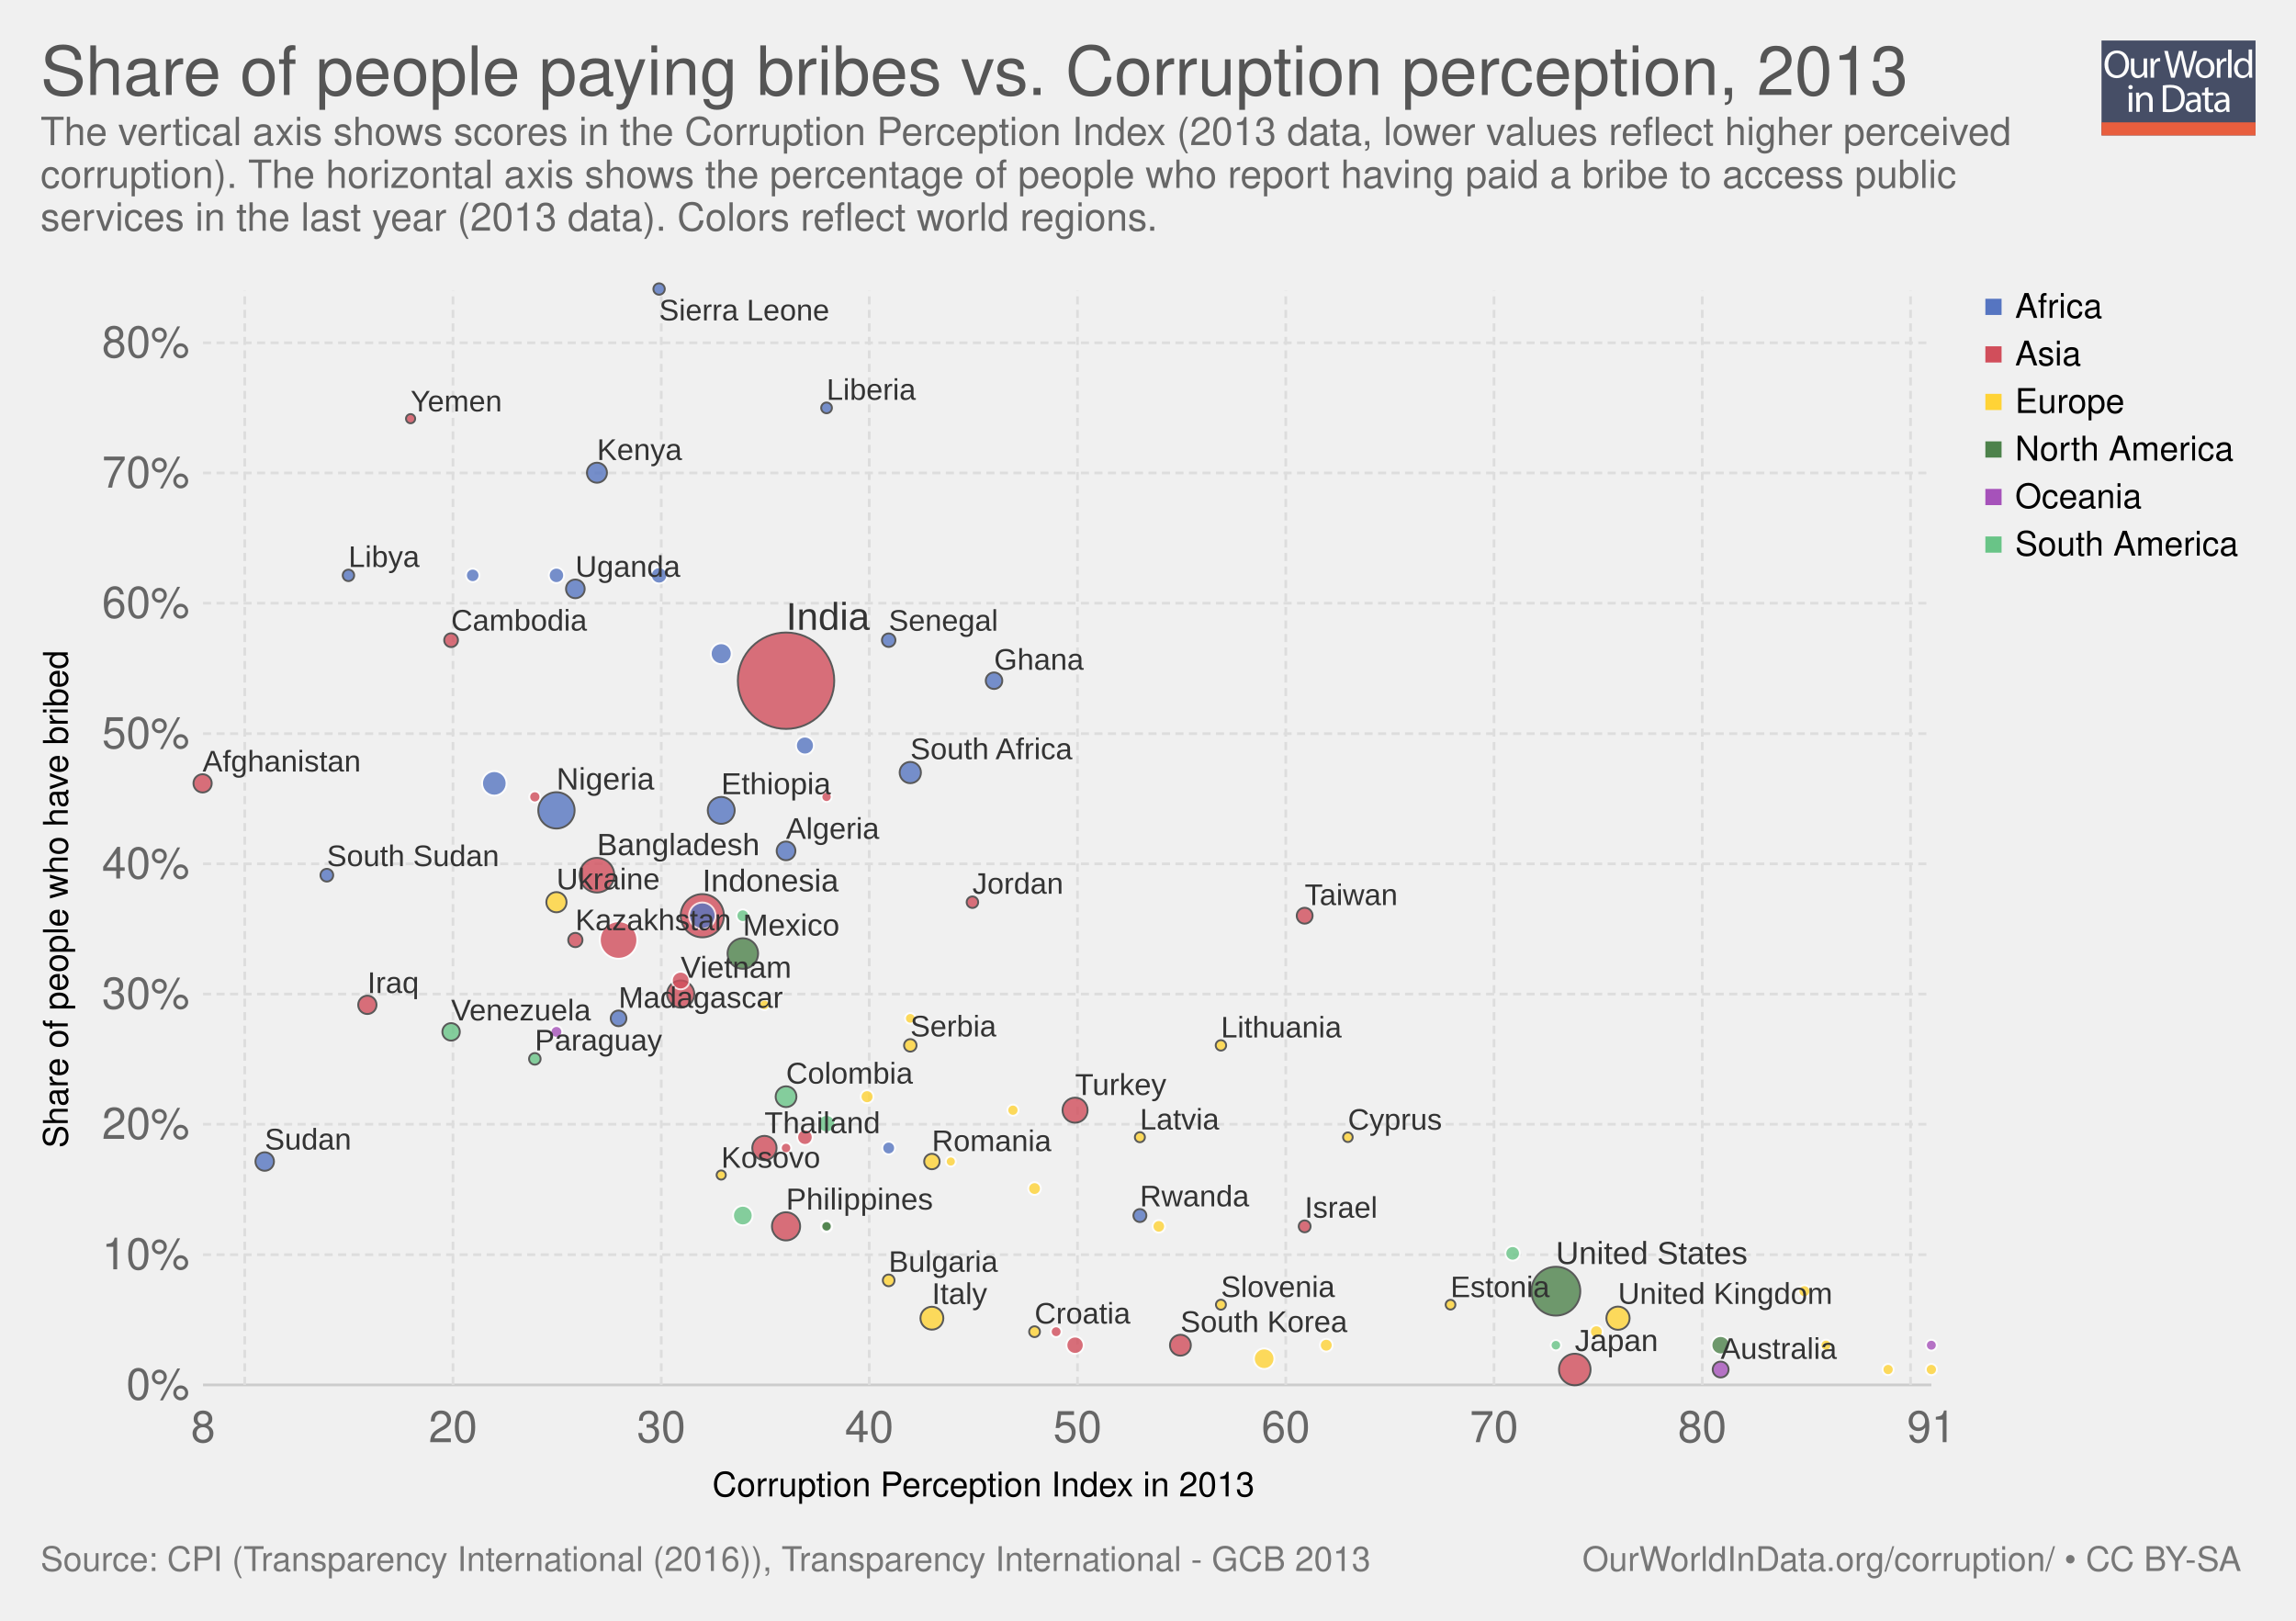
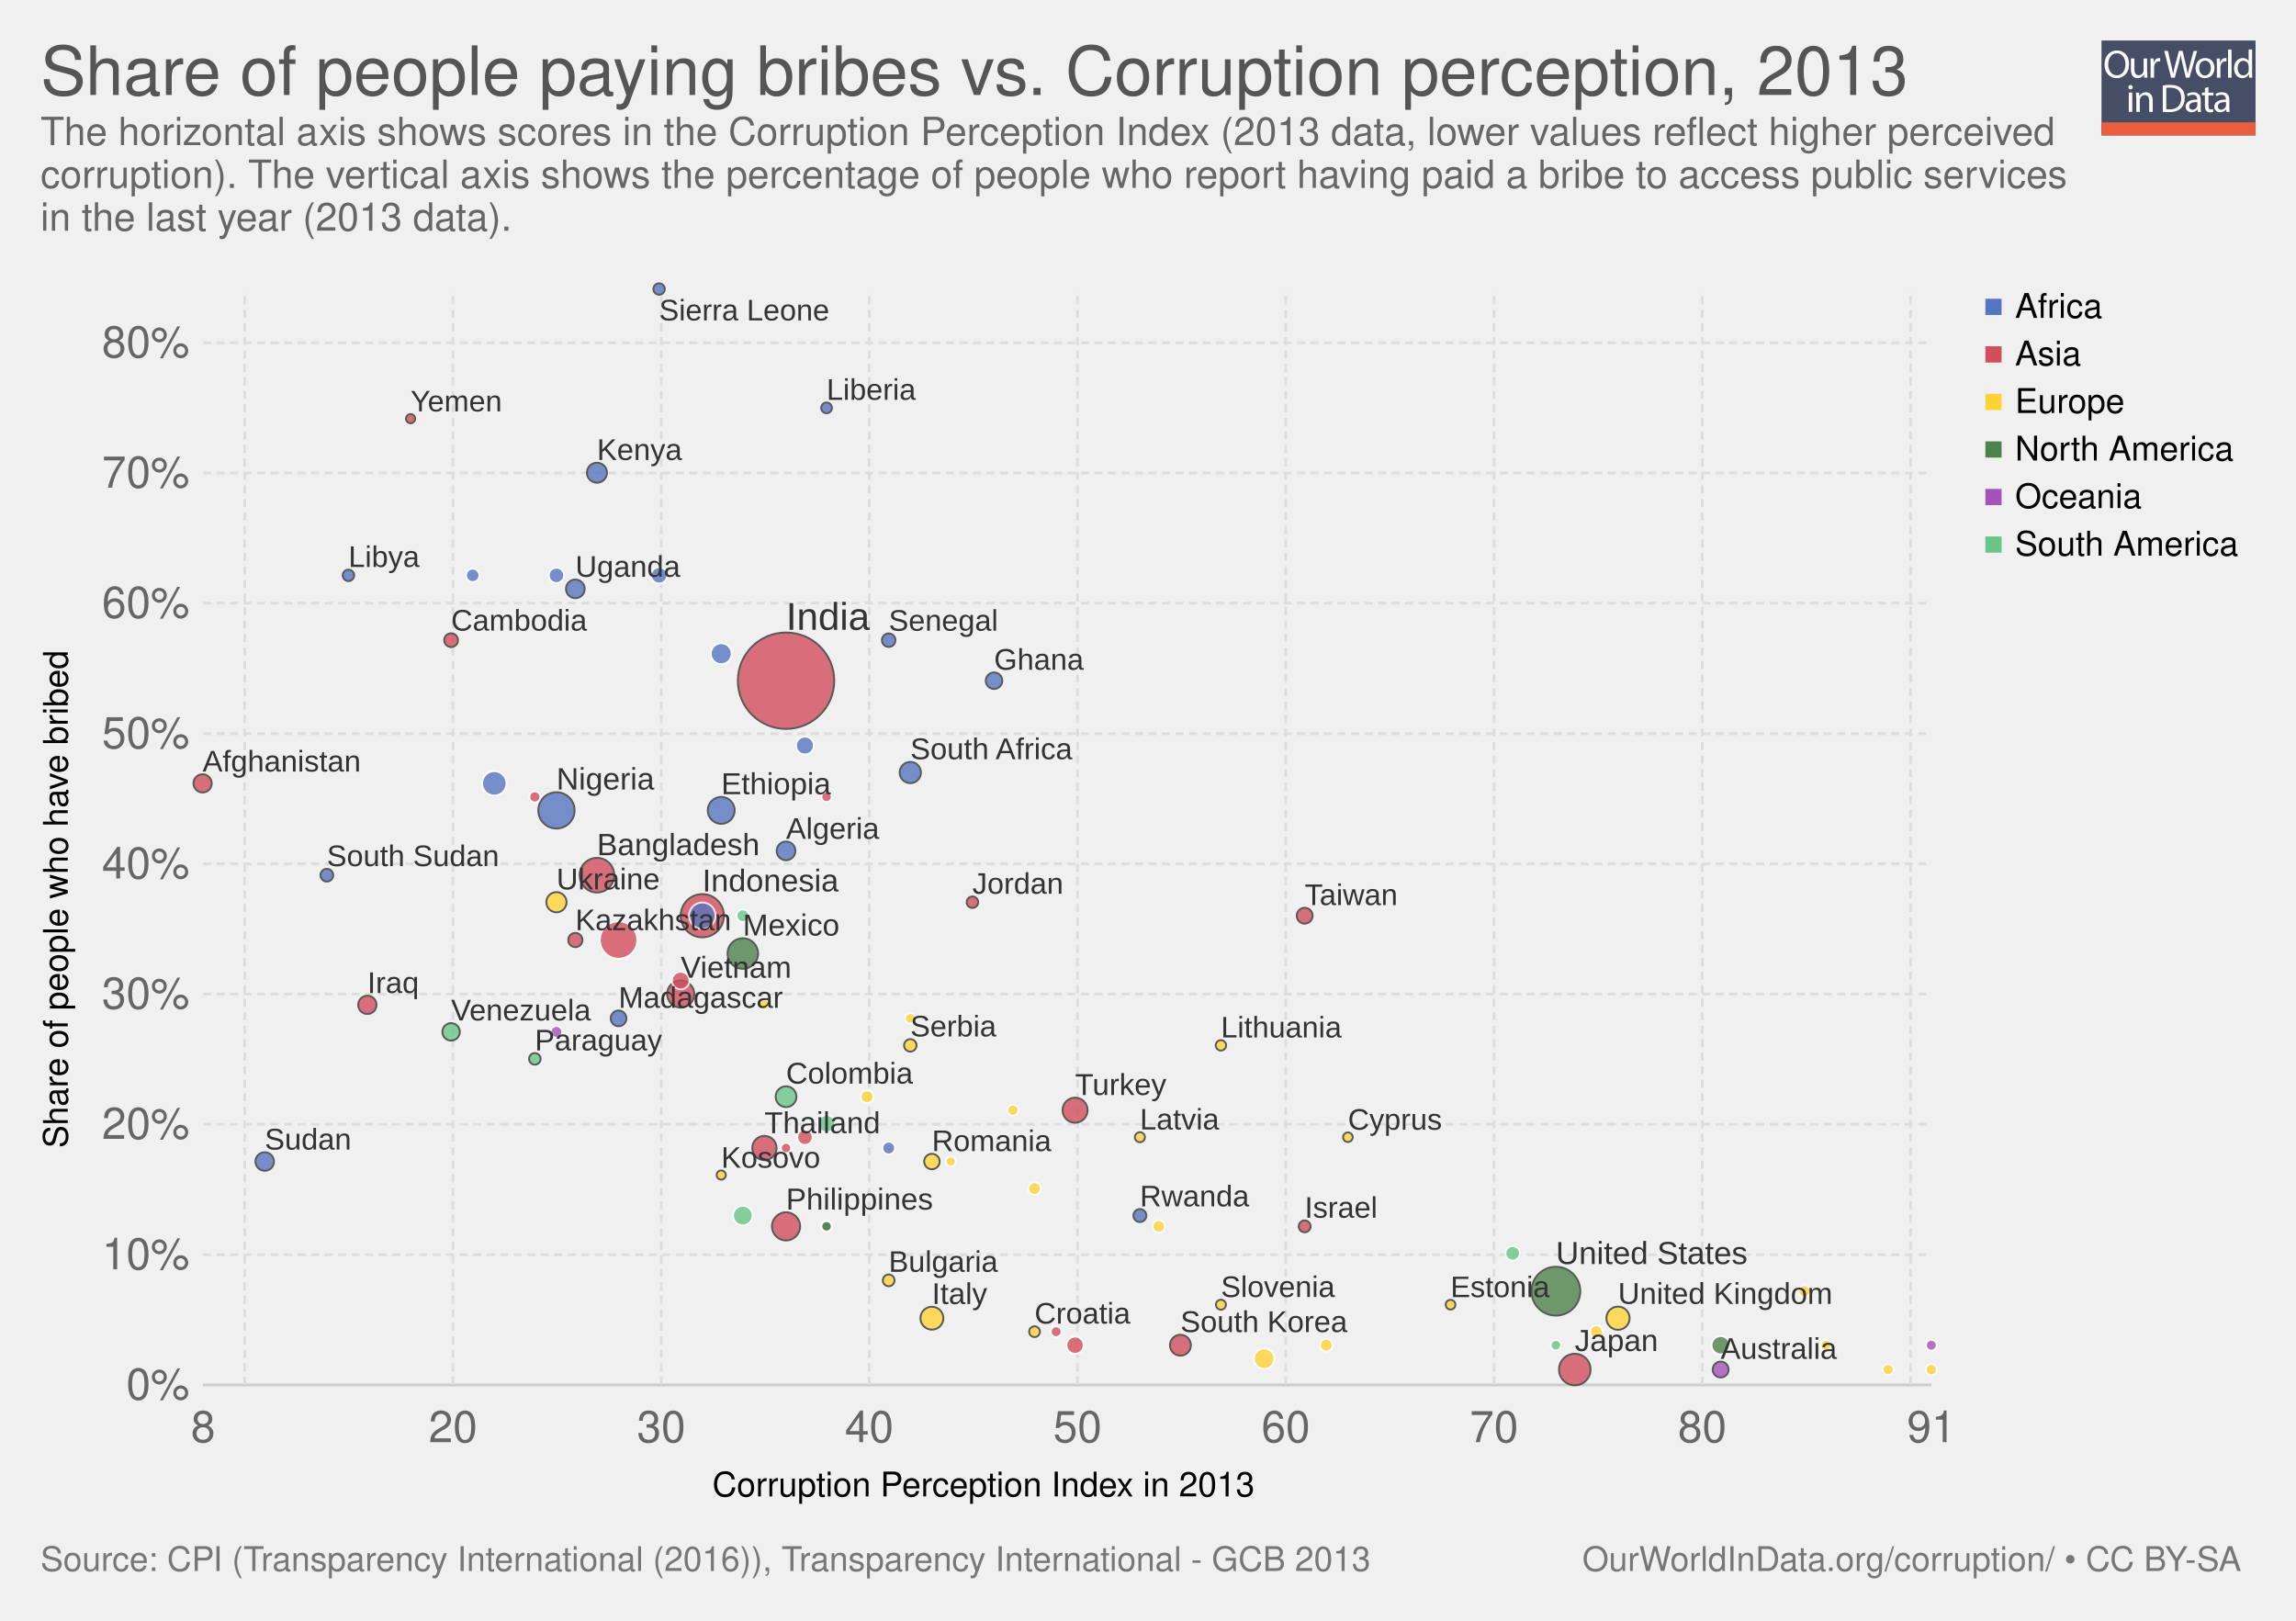
<svg xmlns="http://www.w3.org/2000/svg" xmlns:xlink="http://www.w3.org/1999/xlink" version="1.1" style="font-family: 'Helvetica Neue', Helvetica, Arial, sans-serif; font-size: 18px; background-color: white; text-rendering: optimizeLegibility; -webkit-font-smoothing: antialiased;" width="850" height="600">
  <g class="ChartTab">
    <g class="HeaderView">
      <g opacity="0.8" transform="translate(778, 15) scale(0.27)">
        <a xlink:href="https://ourworldindata.org" target="_blank">
          <g>
            <rect x="0" y="0" fill="#1B2543" width="211.2" height="130.1" />
            <rect x="0" y="112.2" fill="#E63912" width="211.2" height="17.9" />
            <g>
              <rect x="1.2" y="12.3" fill="none" width="210.2" height="99.2" />
              <path fill="#FFFFFF" d="M37.8,32.2c0,12.7-7.7,19.4-17.1,19.4c-9.7,0-16.6-7.5-16.6-18.7c0-11.7,7.3-19.3,17.1-19.3 C31.3,13.7,37.8,21.3,37.8,32.2z M9.2,32.8c0,7.9,4.3,14.9,11.8,14.9c7.5,0,11.8-6.9,11.8-15.3c0-7.3-3.8-14.9-11.8-14.9 C13.1,17.5,9.2,24.8,9.2,32.8z" />
              <path fill="#FFFFFF" d="M62.7,43.8c0,2.7,0.1,5.1,0.2,7.2h-4.3l-0.3-4.3h-0.1c-1.3,2.1-4,4.9-8.8,4.9c-4.2,0-9.1-2.3-9.1-11.6 V24.6h4.8v14.6c0,5,1.5,8.4,5.9,8.4c3.2,0,5.5-2.2,6.3-4.4c0.3-0.7,0.4-1.6,0.4-2.5V24.6h4.8V43.8z" />
              <path fill="#FFFFFF" d="M67.3,32.8c0-3.1-0.1-5.8-0.2-8.2h4.2l0.2,5.2h0.2c1.2-3.5,4.1-5.8,7.3-5.8c0.5,0,0.9,0.1,1.4,0.2v4.5 c-0.5-0.1-1-0.2-1.6-0.2c-3.4,0-5.8,2.6-6.5,6.2c-0.1,0.7-0.2,1.4-0.2,2.2V51h-4.8V32.8z" />
              <path fill="#FFFFFF" d="M95.4,51l-9.4-36.8h5l4.4,18.6c1.1,4.6,2.1,9.2,2.7,12.7h0.1c0.6-3.7,1.8-8,3-12.8l4.9-18.5h5l4.5,18.7 c1,4.4,2,8.7,2.6,12.6h0.1c0.8-4,1.8-8.1,3-12.7l4.9-18.5h4.9L120.6,51h-5L111,31.9c-1.1-4.7-1.9-8.3-2.4-12h-0.1 c-0.7,3.7-1.5,7.3-2.8,12L100.4,51H95.4z" />
              <path fill="#FFFFFF" d="M154.9,37.6c0,9.8-6.8,14-13.2,14c-7.2,0-12.7-5.2-12.7-13.6c0-8.8,5.8-14,13.1-14 C149.8,24,154.9,29.5,154.9,37.6z M133.9,37.9c0,5.8,3.3,10.1,8,10.1c4.6,0,8-4.3,8-10.3c0-4.5-2.2-10.1-7.9-10.1 C136.3,27.6,133.9,32.8,133.9,37.9z" />
              <path fill="#FFFFFF" d="M158.2,32.8c0-3.1-0.1-5.8-0.2-8.2h4.2l0.2,5.2h0.2c1.2-3.5,4.1-5.8,7.3-5.8c0.5,0,0.9,0.1,1.4,0.2v4.5 c-0.5-0.1-1-0.2-1.6-0.2c-3.4,0-5.8,2.6-6.5,6.2c-0.1,0.7-0.2,1.4-0.2,2.2V51h-4.8V32.8z" />
              <path fill="#FFFFFF" d="M173.5,12.3h4.8V51h-4.8V12.3z" />
              <path fill="#FFFFFF" d="M206.5,12.3v31.9c0,2.3,0.1,5,0.2,6.8h-4.3l-0.2-4.6H202c-1.5,2.9-4.7,5.2-9,5.2 c-6.4,0-11.3-5.4-11.3-13.4c-0.1-8.8,5.4-14.2,11.9-14.2c4,0,6.8,1.9,8,4h0.1V12.3H206.5z M201.7,35.4c0-0.6-0.1-1.4-0.2-2 c-0.7-3.1-3.3-5.6-6.9-5.6c-5,0-7.9,4.4-7.9,10.2c0,5.3,2.6,9.8,7.8,9.8c3.2,0,6.2-2.1,7.1-5.7c0.2-0.7,0.2-1.3,0.2-2.1V35.4z" />
              <path fill="#FFFFFF" d="M42.8,64c0.1,1.6-1.1,2.9-3.1,2.9c-1.7,0-2.9-1.3-2.9-2.9c0-1.7,1.3-3,3-3C41.7,61,42.8,62.3,42.8,64z M37.4,97.8V71.4h4.8v26.4H37.4z" />
              <path fill="#FFFFFF" d="M47.5,78.6c0-2.7-0.1-5-0.2-7.1h4.3l0.3,4.4h0.1c1.3-2.5,4.4-5,8.8-5c3.7,0,9.4,2.2,9.4,11.2v15.8h-4.8 V82.6c0-4.3-1.6-7.8-6.1-7.8c-3.2,0-5.6,2.2-6.5,4.9c-0.2,0.6-0.3,1.4-0.3,2.2v15.9h-4.8V78.6z" />
              <path fill="#FFFFFF" d="M84,61.6c2.9-0.4,6.3-0.8,10.1-0.8c6.8,0,11.7,1.6,14.9,4.6c3.3,3,5.2,7.3,5.2,13.2c0,6-1.9,10.9-5.3,14.3 c-3.4,3.4-9.1,5.3-16.3,5.3c-3.4,0-6.2-0.2-8.6-0.4V61.6z M88.8,94.1c1.2,0.2,3,0.3,4.8,0.3c10.2,0,15.7-5.7,15.7-15.6 c0.1-8.7-4.9-14.2-14.9-14.2c-2.5,0-4.3,0.2-5.6,0.5V94.1z" />
              <path fill="#FFFFFF" d="M132.1,97.8l-0.4-3.3h-0.2c-1.5,2.1-4.3,3.9-8.1,3.9c-5.4,0-8.1-3.8-8.1-7.6c0-6.4,5.7-9.9,15.9-9.8v-0.5 c0-2.2-0.6-6.1-6-6.1c-2.5,0-5,0.8-6.9,2l-1.1-3.2c2.2-1.4,5.4-2.3,8.7-2.3c8.1,0,10.1,5.5,10.1,10.8v9.9c0,2.3,0.1,4.5,0.4,6.3 H132.1z M131.4,84.4c-5.3-0.1-11.2,0.8-11.2,5.9c0,3.1,2.1,4.6,4.5,4.6c3.4,0,5.6-2.2,6.4-4.4c0.2-0.5,0.3-1,0.3-1.5V84.4z" />
              <path fill="#FFFFFF" d="M146.6,63.9v7.6h6.9v3.7h-6.9v14.2c0,3.3,0.9,5.1,3.6,5.1c1.3,0,2.2-0.2,2.8-0.3l0.2,3.6 c-0.9,0.4-2.4,0.7-4.3,0.7c-2.2,0-4-0.7-5.2-2c-1.4-1.4-1.9-3.8-1.9-6.9V75.1h-4.1v-3.7h4.1v-6.3L146.6,63.9z" />
              <path fill="#FFFFFF" d="M171.4,97.8l-0.4-3.3h-0.2c-1.5,2.1-4.3,3.9-8.1,3.9c-5.4,0-8.1-3.8-8.1-7.6c0-6.4,5.7-9.9,15.9-9.8v-0.5 c0-2.2-0.6-6.1-6-6.1c-2.5,0-5,0.8-6.9,2l-1.1-3.2c2.2-1.4,5.4-2.3,8.7-2.3c8.1,0,10.1,5.5,10.1,10.8v9.9c0,2.3,0.1,4.5,0.4,6.3 H171.4z M170.7,84.4c-5.3-0.1-11.2,0.8-11.2,5.9c0,3.1,2.1,4.6,4.5,4.6c3.4,0,5.6-2.2,6.4-4.4c0.2-0.5,0.3-1,0.3-1.5V84.4z" />
            </g>
          </g>
        </a>
      </g>
      <a href="https://ourworldindata.org/grapher/share-of-people-paying-bribes-vs-corruption-perception" target="_blank">
        <text font-size="25.20" x="15.0" y="35.2" fill="#555">
          <tspan x="15" y="35.16">Share of people paying bribes vs. Corruption perception, 2013</tspan>
        </text>
      </a>
      <text font-size="14.40" x="15.0" y="53.7" fill="#666">
-         <tspan x="15" y="53.72">The vertical axis shows scores in the Corruption Perception Index (2013 data, lower values reflect higher perceived</tspan>
-         <tspan x="15" y="69.56">corruption). The horizontal axis shows the percentage of people who report having paid a bribe to access public</tspan>
-         <tspan x="15" y="85.4">services in the last year (2013 data). Colors reflect world regions.</tspan>
+         <tspan x="15" y="53.72">The horizontal axis shows scores in the Corruption Perception Index (2013 data, lower values reflect higher perceived</tspan>
+         <tspan x="15" y="69.56">corruption). The vertical axis shows the percentage of people who report having paid a bribe to access public services</tspan>
+         <tspan x="15" y="85.4">in the last year (2013 data).</tspan>
      </text>
    </g>
    <g>
      <g class="AxisBoxView">
        <g class="HorizontalAxis">
          <text font-size="12.60" x="263.7" y="554.0">
            <tspan x="263.696" y="553.98">Corruption Perception Index in 2013</tspan>
          </text>
          <text x="75.2" y="533.9" fill="#666" text-anchor="middle" font-size="16.2">8</text>
          <text x="167.7" y="533.9" fill="#666" text-anchor="middle" font-size="16.2">20</text>
          <text x="244.8" y="533.9" fill="#666" text-anchor="middle" font-size="16.2">30</text>
          <text x="321.8" y="533.9" fill="#666" text-anchor="middle" font-size="16.2">40</text>
          <text x="398.9" y="533.9" fill="#666" text-anchor="middle" font-size="16.2">50</text>
          <text x="476" y="533.9" fill="#666" text-anchor="middle" font-size="16.2">60</text>
          <text x="553.1" y="533.9" fill="#666" text-anchor="middle" font-size="16.2">70</text>
          <text x="630.2" y="533.9" fill="#666" text-anchor="middle" font-size="16.2">80</text>
          <text x="715" y="533.9" fill="#666" text-anchor="middle" font-size="16.2">91</text>
        </g>
        <g class="VerticalAxis">
          <text font-size="12.60" x="-425.0" y="25.1" transform="rotate(-90)">
            <tspan x="-424.975" y="25.08">Share of people who have bribed</tspan>
          </text>
          <text x="70.16" y="512.7" fill="#666" dominant-baseline="middle" text-anchor="end" font-size="16.2">0%</text>
          <text x="70.16" y="464.5" fill="#666" dominant-baseline="middle" text-anchor="end" font-size="16.2">10%</text>
          <text x="70.16" y="416.2" fill="#666" dominant-baseline="middle" text-anchor="end" font-size="16.2">20%</text>
          <text x="70.16" y="368" fill="#666" dominant-baseline="middle" text-anchor="end" font-size="16.2">30%</text>
          <text x="70.16" y="319.8" fill="#666" dominant-baseline="middle" text-anchor="end" font-size="16.2">40%</text>
          <text x="70.16" y="271.6" fill="#666" dominant-baseline="middle" text-anchor="end" font-size="16.2">50%</text>
          <text x="70.16" y="223.3" fill="#666" dominant-baseline="middle" text-anchor="end" font-size="16.2">60%</text>
          <text x="70.16" y="175.1" fill="#666" dominant-baseline="middle" text-anchor="end" font-size="16.2">70%</text>
          <text x="70.16" y="126.9" fill="#666" dominant-baseline="middle" text-anchor="end" font-size="16.2">80%</text>
        </g>
        <g class="AxisGridLines">
          <line x1="75.16" y1="512.7" x2="715.00" y2="512.7" stroke="#ccc" />
          <line x1="75.16" y1="464.5" x2="715.00" y2="464.5" stroke="#ddd" stroke-dasharray="3,2" />
          <line x1="75.16" y1="416.2" x2="715.00" y2="416.2" stroke="#ddd" stroke-dasharray="3,2" />
          <line x1="75.16" y1="368" x2="715.00" y2="368" stroke="#ddd" stroke-dasharray="3,2" />
          <line x1="75.16" y1="319.8" x2="715.00" y2="319.8" stroke="#ddd" stroke-dasharray="3,2" />
          <line x1="75.16" y1="271.6" x2="715.00" y2="271.6" stroke="#ddd" stroke-dasharray="3,2" />
          <line x1="75.16" y1="223.3" x2="715.00" y2="223.3" stroke="#ddd" stroke-dasharray="3,2" />
          <line x1="75.16" y1="175.1" x2="715.00" y2="175.1" stroke="#ddd" stroke-dasharray="3,2" />
          <line x1="75.16" y1="126.9" x2="715.00" y2="126.9" stroke="#ddd" stroke-dasharray="3,2" />
        </g>
        <g class="AxisGridLines">
          <line x1="90.6" y1="512.70" x2="90.6" y2="107.60" stroke="#ddd" stroke-dasharray="3,2" />
          <line x1="167.7" y1="512.70" x2="167.7" y2="107.60" stroke="#ddd" stroke-dasharray="3,2" />
          <line x1="244.8" y1="512.70" x2="244.8" y2="107.60" stroke="#ddd" stroke-dasharray="3,2" />
          <line x1="321.8" y1="512.70" x2="321.8" y2="107.60" stroke="#ddd" stroke-dasharray="3,2" />
          <line x1="398.9" y1="512.70" x2="398.9" y2="107.60" stroke="#ddd" stroke-dasharray="3,2" />
          <line x1="476" y1="512.70" x2="476" y2="107.60" stroke="#ddd" stroke-dasharray="3,2" />
          <line x1="553.1" y1="512.70" x2="553.1" y2="107.60" stroke="#ddd" stroke-dasharray="3,2" />
          <line x1="630.2" y1="512.70" x2="630.2" y2="107.60" stroke="#ddd" stroke-dasharray="3,2" />
          <line x1="707.3" y1="512.70" x2="707.3" y2="107.60" stroke="#ddd" stroke-dasharray="3,2" />
        </g>
      </g>
-       <g clip-path="url(#scatterBounds-771)" font-family="Arial Narrow, Arial, sans-serif" class="PointsWithLabels clickable">
+       <g clip-path="url(#scatterBounds-1)" font-family="Arial Narrow, Arial, sans-serif" class="PointsWithLabels clickable">
        <rect x="75.162" y="107.6" width="639.838" height="405.1" fill="rgba(255,255,255,0)" />
        <defs>
-           <clipPath id="scatterBounds-771">
+           <clipPath id="scatterBounds-1">
            <rect x="65.162" y="97.6" width="659.838" height="425.1" />
          </clipPath>
        </defs>
        <g class="key-India_0">
          <circle cx="291.00" cy="252.00" r="17.84" fill="#d14e5b" opacity="0.8" stroke="#333" stroke-width="0.7" />
        </g>
        <g class="key-United-States_0">
          <circle cx="576.00" cy="478.00" r="9.04" fill="#4d824b" opacity="0.8" stroke="#333" stroke-width="0.7" />
        </g>
        <g class="key-Indonesia_0">
          <circle cx="260.00" cy="339.00" r="8.00" fill="#d14e5b" opacity="0.8" stroke="#333" stroke-width="0.7" />
        </g>
        <g class="key-Pakistan_0">
          <circle cx="229.00" cy="348.00" r="6.94" fill="#d14e5b" opacity="0.8" stroke="#fff" stroke-width="0.7" />
        </g>
        <g class="key-Nigeria_0">
          <circle cx="206.00" cy="300.00" r="6.72" fill="#5675c1" opacity="0.8" stroke="#333" stroke-width="0.7" />
        </g>
        <g class="key-Bangladesh_0">
          <circle cx="221.00" cy="324.00" r="6.41" fill="#d14e5b" opacity="0.8" stroke="#333" stroke-width="0.7" />
        </g>
        <g class="key-Japan_0">
          <circle cx="583.00" cy="507.00" r="5.84" fill="#d14e5b" opacity="0.8" stroke="#333" stroke-width="0.7" />
        </g>
        <g class="key-Mexico_0">
          <circle cx="275.00" cy="353.00" r="5.65" fill="#4d824b" opacity="0.8" stroke="#333" stroke-width="0.7" />
        </g>
        <g class="key-Philippines_0">
          <circle cx="291.00" cy="454.00" r="5.21" fill="#d14e5b" opacity="0.8" stroke="#333" stroke-width="0.7" />
        </g>
        <g class="key-Vietnam_0">
          <circle cx="252.00" cy="368.00" r="5.03" fill="#d14e5b" opacity="0.8" stroke="#333" stroke-width="0.7" />
        </g>
        <g class="key-Ethiopia_0">
          <circle cx="267.00" cy="300.00" r="4.98" fill="#5675c1" opacity="0.8" stroke="#333" stroke-width="0.7" />
        </g>
        <g class="key-Egypt_0">
          <circle cx="260.00" cy="339.00" r="4.90" fill="#5675c1" opacity="0.8" stroke="#fff" stroke-width="0.7" />
        </g>
        <g class="key-Turkey_0">
          <circle cx="398.00" cy="411.00" r="4.64" fill="#d14e5b" opacity="0.8" stroke="#333" stroke-width="0.7" />
        </g>
        <g class="key-Democratic-Republic-of-Congo_0">
          <circle cx="183.00" cy="290.00" r="4.54" fill="#5675c1" opacity="0.8" stroke="#fff" stroke-width="0.7" />
        </g>
        <g class="key-Thailand_0">
          <circle cx="283.00" cy="425.00" r="4.50" fill="#d14e5b" opacity="0.8" stroke="#333" stroke-width="0.7" />
        </g>
        <g class="key-United-Kingdom_0">
          <circle cx="599.00" cy="488.00" r="4.30" fill="#ffd336" opacity="0.8" stroke="#333" stroke-width="0.7" />
        </g>
        <g class="key-Italy_0">
          <circle cx="345.00" cy="488.00" r="4.24" fill="#ffd336" opacity="0.8" stroke="#333" stroke-width="0.7" />
        </g>
        <g class="key-South-Africa_0">
          <circle cx="337.00" cy="286.00" r="3.94" fill="#5675c1" opacity="0.8" stroke="#333" stroke-width="0.7" />
        </g>
        <g class="key-Tanzania_0">
          <circle cx="267.00" cy="242.00" r="3.88" fill="#5675c1" opacity="0.8" stroke="#fff" stroke-width="0.7" />
        </g>
        <g class="key-South-Korea_0">
          <circle cx="437.00" cy="498.00" r="3.87" fill="#d14e5b" opacity="0.8" stroke="#333" stroke-width="0.7" />
        </g>
        <g class="key-Colombia_0">
          <circle cx="291.00" cy="406.00" r="3.85" fill="#69c487" opacity="0.8" stroke="#333" stroke-width="0.7" />
        </g>
        <g class="key-Spain_0">
          <circle cx="468.00" cy="503.00" r="3.81" fill="#ffd336" opacity="0.8" stroke="#fff" stroke-width="0.7" />
        </g>
        <g class="key-Ukraine_0">
          <circle cx="206.00" cy="334.00" r="3.74" fill="#ffd336" opacity="0.8" stroke="#333" stroke-width="0.7" />
        </g>
        <g class="key-Kenya_0">
          <circle cx="221.00" cy="175.00" r="3.71" fill="#5675c1" opacity="0.8" stroke="#333" stroke-width="0.7" />
        </g>
        <g class="key-Argentina_0">
          <circle cx="275.00" cy="450.00" r="3.63" fill="#69c487" opacity="0.8" stroke="#fff" stroke-width="0.7" />
        </g>
        <g class="key-Algeria_0">
          <circle cx="291.00" cy="315.00" r="3.47" fill="#5675c1" opacity="0.8" stroke="#333" stroke-width="0.7" />
        </g>
        <g class="key-Uganda_0">
          <circle cx="213.00" cy="218.00" r="3.46" fill="#5675c1" opacity="0.8" stroke="#333" stroke-width="0.7" />
        </g>
        <g class="key-Sudan_0">
          <circle cx="98.00" cy="430.00" r="3.43" fill="#5675c1" opacity="0.8" stroke="#333" stroke-width="0.7" />
        </g>
        <g class="key-Canada_0">
          <circle cx="637.00" cy="498.00" r="3.40" fill="#4d824b" opacity="0.8" stroke="#fff" stroke-width="0.7" />
        </g>
        <g class="key-Iraq_0">
          <circle cx="136.00" cy="372.00" r="3.39" fill="#d14e5b" opacity="0.8" stroke="#333" stroke-width="0.7" />
        </g>
        <g class="key-Afghanistan_0">
          <circle cx="75.00" cy="290.00" r="3.38" fill="#d14e5b" opacity="0.8" stroke="#333" stroke-width="0.7" />
        </g>
        <g class="key-Morocco_0">
          <circle cx="298.00" cy="276.00" r="3.32" fill="#5675c1" opacity="0.8" stroke="#fff" stroke-width="0.7" />
        </g>
        <g class="key-Nepal_0">
          <circle cx="252.00" cy="363.00" r="3.27" fill="#d14e5b" opacity="0.8" stroke="#fff" stroke-width="0.7" />
        </g>
        <g class="key-Venezuela_0">
          <circle cx="167.00" cy="382.00" r="3.23" fill="#69c487" opacity="0.8" stroke="#333" stroke-width="0.7" />
        </g>
        <g class="key-Peru_0">
          <circle cx="306.00" cy="416.00" r="3.22" fill="#69c487" opacity="0.8" stroke="#fff" stroke-width="0.7" />
        </g>
        <g class="key-Malaysia_0">
          <circle cx="398.00" cy="498.00" r="3.20" fill="#d14e5b" opacity="0.8" stroke="#fff" stroke-width="0.7" />
        </g>
        <g class="key-Ghana_0">
          <circle cx="368.00" cy="252.00" r="3.06" fill="#5675c1" opacity="0.8" stroke="#333" stroke-width="0.7" />
        </g>
        <g class="key-Mozambique_0">
          <circle cx="244.00" cy="213.00" r="3.02" fill="#5675c1" opacity="0.8" stroke="#fff" stroke-width="0.7" />
        </g>
        <g class="key-Australia_0">
          <circle cx="637.00" cy="507.00" r="2.94" fill="#a652ba" opacity="0.8" stroke="#333" stroke-width="0.7" />
        </g>
        <g class="key-Taiwan_0">
          <circle cx="483.00" cy="339.00" r="2.94" fill="#d14e5b" opacity="0.8" stroke="#333" stroke-width="0.7" />
        </g>
        <g class="key-Madagascar_0">
          <circle cx="229.00" cy="377.00" r="2.91" fill="#5675c1" opacity="0.8" stroke="#333" stroke-width="0.7" />
        </g>
        <g class="key-Sri-Lanka_0">
          <circle cx="298.00" cy="421.00" r="2.86" fill="#d14e5b" opacity="0.8" stroke="#fff" stroke-width="0.7" />
        </g>
        <g class="key-Romania_0">
          <circle cx="345.00" cy="430.00" r="2.86" fill="#ffd336" opacity="0.8" stroke="#333" stroke-width="0.7" />
        </g>
        <g class="key-Cameroon_0">
          <circle cx="206.00" cy="213.00" r="2.84" fill="#5675c1" opacity="0.8" stroke="#fff" stroke-width="0.7" />
        </g>
        <g class="key-Chile_0">
          <circle cx="560.00" cy="464.00" r="2.69" fill="#69c487" opacity="0.8" stroke="#fff" stroke-width="0.7" />
        </g>
        <g class="key-Kazakhstan_0">
          <circle cx="213.00" cy="348.00" r="2.64" fill="#d14e5b" opacity="0.8" stroke="#333" stroke-width="0.7" />
        </g>
        <g class="key-Cambodia_0">
          <circle cx="167.00" cy="237.00" r="2.55" fill="#d14e5b" opacity="0.8" stroke="#333" stroke-width="0.7" />
        </g>
        <g class="key-Senegal_0">
          <circle cx="329.00" cy="237.00" r="2.50" fill="#5675c1" opacity="0.8" stroke="#333" stroke-width="0.7" />
        </g>
        <g class="key-Zimbabwe_0">
          <circle cx="175.00" cy="213.00" r="2.49" fill="#5675c1" opacity="0.8" stroke="#fff" stroke-width="0.7" />
        </g>
        <g class="key-Rwanda_0">
          <circle cx="422.00" cy="450.00" r="2.40" fill="#5675c1" opacity="0.8" stroke="#333" stroke-width="0.7" />
        </g>
        <g class="key-Greece_0">
          <circle cx="321.00" cy="406.00" r="2.39" fill="#ffd336" opacity="0.8" stroke="#fff" stroke-width="0.7" />
        </g>
        <g class="key-South-Sudan_0">
          <circle cx="121.00" cy="324.00" r="2.36" fill="#5675c1" opacity="0.8" stroke="#333" stroke-width="0.7" />
        </g>
        <g class="key-Belgium_0">
          <circle cx="591.00" cy="493.00" r="2.36" fill="#ffd336" opacity="0.8" stroke="#fff" stroke-width="0.7" />
        </g>
        <g class="key-Tunisia_0">
          <circle cx="329.00" cy="425.00" r="2.36" fill="#5675c1" opacity="0.8" stroke="#fff" stroke-width="0.7" />
        </g>
        <g class="key-Portugal_0">
          <circle cx="491.00" cy="498.00" r="2.36" fill="#ffd336" opacity="0.8" stroke="#fff" stroke-width="0.7" />
        </g>
        <g class="key-Czech-Republic_0">
          <circle cx="383.00" cy="440.00" r="2.35" fill="#ffd336" opacity="0.8" stroke="#fff" stroke-width="0.7" />
        </g>
        <g class="key-Bolivia_0">
          <circle cx="275.00" cy="339.00" r="2.34" fill="#69c487" opacity="0.8" stroke="#fff" stroke-width="0.7" />
        </g>
        <g class="key-Hungary_0">
          <circle cx="429.00" cy="454.00" r="2.31" fill="#ffd336" opacity="0.8" stroke="#fff" stroke-width="0.7" />
        </g>
        <g class="key-Serbia_0">
          <circle cx="337.00" cy="387.00" r="2.31" fill="#ffd336" opacity="0.8" stroke="#333" stroke-width="0.7" />
        </g>
        <g class="key-Israel_0">
          <circle cx="483.00" cy="454.00" r="2.20" fill="#d14e5b" opacity="0.8" stroke="#333" stroke-width="0.7" />
        </g>
        <g class="key-Switzerland_0">
          <circle cx="668.00" cy="478.00" r="2.20" fill="#ffd336" opacity="0.8" stroke="#fff" stroke-width="0.7" />
        </g>
        <g class="key-Bulgaria_0">
          <circle cx="329.00" cy="474.00" r="2.17" fill="#ffd336" opacity="0.8" stroke="#333" stroke-width="0.7" />
        </g>
        <g class="key-Papua-New-Guinea_0">
          <circle cx="206.00" cy="382.00" r="2.17" fill="#a652ba" opacity="0.8" stroke="#fff" stroke-width="0.7" />
        </g>
        <g class="key-Paraguay_0">
          <circle cx="198.00" cy="392.00" r="2.14" fill="#69c487" opacity="0.8" stroke="#333" stroke-width="0.7" />
        </g>
        <g class="key-Jordan_0">
          <circle cx="360.00" cy="334.00" r="2.13" fill="#d14e5b" opacity="0.8" stroke="#333" stroke-width="0.7" />
        </g>
        <g class="key-Libya_0">
          <circle cx="129.00" cy="213.00" r="2.12" fill="#5675c1" opacity="0.8" stroke="#333" stroke-width="0.7" />
        </g>
        <g class="key-El-Salvador_0">
          <circle cx="306.00" cy="454.00" r="2.11" fill="#4d824b" opacity="0.8" stroke="#fff" stroke-width="0.7" />
        </g>
        <g class="key-Sierra-Leone_0">
          <circle cx="244.00" cy="107.00" r="2.11" fill="#5675c1" opacity="0.8" stroke="#333" stroke-width="0.7" />
        </g>
        <g class="key-Denmark_0">
          <circle cx="715.00" cy="507.00" r="2.07" fill="#ffd336" opacity="0.8" stroke="#fff" stroke-width="0.7" />
        </g>
        <g class="key-Kyrgyzstan_0">
          <circle cx="198.00" cy="295.00" r="2.06" fill="#d14e5b" opacity="0.8" stroke="#fff" stroke-width="0.7" />
        </g>
        <g class="key-Slovakia_0">
          <circle cx="375.00" cy="411.00" r="2.06" fill="#ffd336" opacity="0.8" stroke="#fff" stroke-width="0.7" />
        </g>
        <g class="key-Finland_0">
          <circle cx="699.00" cy="507.00" r="2.06" fill="#ffd336" opacity="0.8" stroke="#fff" stroke-width="0.7" />
        </g>
        <g class="key-Norway_0">
          <circle cx="676.00" cy="498.00" r="2.03" fill="#ffd336" opacity="0.8" stroke="#fff" stroke-width="0.7" />
        </g>
        <g class="key-New-Zealand_0">
          <circle cx="715.00" cy="498.00" r="2.00" fill="#a652ba" opacity="0.8" stroke="#fff" stroke-width="0.7" />
        </g>
        <g class="key-Croatia_0">
          <circle cx="383.00" cy="493.00" r="2.00" fill="#ffd336" opacity="0.8" stroke="#333" stroke-width="0.7" />
        </g>
        <g class="key-Liberia_0">
          <circle cx="306.00" cy="151.00" r="1.99" fill="#5675c1" opacity="0.8" stroke="#333" stroke-width="0.7" />
        </g>
        <g class="key-Georgia_0">
          <circle cx="391.00" cy="493.00" r="1.99" fill="#d14e5b" opacity="0.8" stroke="#fff" stroke-width="0.7" />
        </g>
        <g class="key-Bosnia-and-Herzegovina_0">
          <circle cx="337.00" cy="377.00" r="1.96" fill="#ffd336" opacity="0.8" stroke="#fff" stroke-width="0.7" />
        </g>
        <g class="key-Moldova_0">
          <circle cx="283.00" cy="372.00" r="1.94" fill="#ffd336" opacity="0.8" stroke="#fff" stroke-width="0.7" />
        </g>
        <g class="key-Uruguay_0">
          <circle cx="576.00" cy="498.00" r="1.93" fill="#69c487" opacity="0.8" stroke="#fff" stroke-width="0.7" />
        </g>
        <g class="key-Lithuania_0">
          <circle cx="452.00" cy="387.00" r="1.93" fill="#ffd336" opacity="0.8" stroke="#333" stroke-width="0.7" />
        </g>
        <g class="key-Armenia_0">
          <circle cx="291.00" cy="425.00" r="1.92" fill="#d14e5b" opacity="0.8" stroke="#fff" stroke-width="0.7" />
        </g>
        <g class="key-Mongolia_0">
          <circle cx="306.00" cy="295.00" r="1.90" fill="#d14e5b" opacity="0.8" stroke="#fff" stroke-width="0.7" />
        </g>
        <g class="key-Jamaica_0">
          <circle cx="306.00" cy="454.00" r="1.89" fill="#4d824b" opacity="0.8" stroke="#fff" stroke-width="0.7" />
        </g>
        <g class="key-Latvia_0">
          <circle cx="422.00" cy="421.00" r="1.86" fill="#ffd336" opacity="0.8" stroke="#333" stroke-width="0.7" />
        </g>
        <g class="key-Macedonia_0">
          <circle cx="352.00" cy="430.00" r="1.85" fill="#ffd336" opacity="0.8" stroke="#fff" stroke-width="0.7" />
        </g>
        <g class="key-Slovenia_0">
          <circle cx="452.00" cy="483.00" r="1.85" fill="#ffd336" opacity="0.8" stroke="#333" stroke-width="0.7" />
        </g>
        <g class="key-Estonia_0">
          <circle cx="537.00" cy="483.00" r="1.80" fill="#ffd336" opacity="0.8" stroke="#333" stroke-width="0.7" />
        </g>
        <g class="key-Cyprus_0">
          <circle cx="499.00" cy="421.00" r="1.78" fill="#ffd336" opacity="0.8" stroke="#333" stroke-width="0.7" />
        </g>
        <g class="key-Kosovo_0">
          <circle cx="267.00" cy="435.00" r="1.70" fill="#ffd336" opacity="0.8" stroke="#333" stroke-width="0.7" />
        </g>
        <g class="key-Yemen_0">
          <circle cx="152.00" cy="155.00" r="1.70" fill="#d14e5b" opacity="0.8" stroke="#333" stroke-width="0.7" />
        </g>
        <g fill="#333" class="backgroundLabels">
          <text x="291.00" y="233.16" font-size="14.30">India</text>
          <text x="576.00" y="467.96" font-size="11.82">United States</text>
          <text x="260.00" y="330.00" font-size="11.64">Indonesia</text>
          <text x="206.00" y="292.28" font-size="11.44">Nigeria</text>
          <text x="221.00" y="316.59" font-size="11.40">Bangladesh</text>
          <text x="583.00" y="500.16" font-size="11.32">Japan</text>
          <text x="275.00" y="346.35" font-size="11.30">Mexico</text>
          <text x="291.00" y="447.79" font-size="11.25">Philippines</text>
          <text x="252.00" y="361.97" font-size="11.23">Vietnam</text>
          <text x="267.00" y="294.02" font-size="11.23">Ethiopia</text>
          <text x="398.00" y="405.36" font-size="11.19">Turkey</text>
          <text x="283.00" y="419.50" font-size="11.18">Thailand</text>
          <text x="599.00" y="482.70" font-size="11.16">United Kingdom</text>
          <text x="345.00" y="482.76" font-size="11.16">Italy</text>
          <text x="337.00" y="281.06" font-size="11.13">South Africa</text>
          <text x="437.00" y="493.13" font-size="11.12">South Korea</text>
          <text x="291.00" y="401.15" font-size="11.12">Colombia</text>
          <text x="206.00" y="329.26" font-size="11.11">Ukraine</text>
          <text x="221.00" y="170.29" font-size="11.11">Kenya</text>
          <text x="291.00" y="310.53" font-size="11.09">Algeria</text>
          <text x="213.00" y="213.54" font-size="11.09">Uganda</text>
          <text x="98.00" y="425.57" font-size="11.09">Sudan</text>
          <text x="136.00" y="367.61" font-size="11.09">Iraq</text>
          <text x="75.00" y="285.62" font-size="11.09">Afghanistan</text>
          <text x="167.00" y="377.77" font-size="11.08">Venezuela</text>
          <text x="368.00" y="247.94" font-size="11.06">Ghana</text>
          <text x="637.00" y="503.06" font-size="11.06">Australia</text>
          <text x="483.00" y="335.06" font-size="11.06">Taiwan</text>
          <text x="229.00" y="373.09" font-size="11.06">Madagascar</text>
          <text x="345.00" y="426.14" font-size="11.05">Romania</text>
          <text x="213.00" y="344.36" font-size="11.04">Kazakhstan</text>
          <text x="167.00" y="233.45" font-size="11.04">Cambodia</text>
          <text x="329.00" y="233.50" font-size="11.03">Senegal</text>
          <text x="422.00" y="446.60" font-size="11.03">Rwanda</text>
          <text x="121.00" y="320.64" font-size="11.03">South Sudan</text>
          <text x="337.00" y="383.69" font-size="11.02">Serbia</text>
          <text x="483.00" y="450.80" font-size="11.02">Israel</text>
          <text x="329.00" y="470.83" font-size="11.02">Bulgaria</text>
          <text x="198.00" y="388.86" font-size="11.01">Paraguay</text>
          <text x="360.00" y="330.87" font-size="11.01">Jordan</text>
          <text x="129.00" y="209.88" font-size="11.01">Libya</text>
          <text x="244.00" y="118.61" font-size="11.01">Sierra Leone</text>
          <text x="383.00" y="490.00" font-size="11.01">Croatia</text>
          <text x="306.00" y="148.01" font-size="11.01">Liberia</text>
          <text x="452.00" y="384.07" font-size="11.01">Lithuania</text>
          <text x="422.00" y="418.14" font-size="11.00">Latvia</text>
          <text x="452.00" y="480.15" font-size="11.00">Slovenia</text>
          <text x="537.00" y="480.20" font-size="11.00">Estonia</text>
          <text x="499.00" y="418.22" font-size="11.00">Cyprus</text>
          <text x="267.00" y="432.30" font-size="11.00">Kosovo</text>
          <text x="152.00" y="152.30" font-size="11.00">Yemen</text>
        </g>
      </g>
      <g style="cursor: pointer;" class="ScatterColorLegend clickable">
        <g class="legendMark">
          <rect x="735" y="105.1" width="43.256" height="17.6" fill="#fff" opacity="0" />,<rect x="735" y="110.6" width="6" height="6" fill="#5675c1" />,<text font-size="12.60" x="746.0" y="117.7">
            <tspan x="746" y="117.68">Africa</tspan>
          </text>
        </g>
        <g class="legendMark">
          <rect x="735" y="122.7" width="35.57" height="17.6" fill="#fff" opacity="0" />,<rect x="735" y="128.2" width="6" height="6" fill="#d14e5b" />,<text font-size="12.60" x="746.0" y="135.3">
            <tspan x="746" y="135.28">Asia</tspan>
          </text>
        </g>
        <g class="legendMark">
          <rect x="735" y="140.3" width="51.824" height="17.6" fill="#fff" opacity="0" />,<rect x="735" y="145.8" width="6" height="6" fill="#ffd336" />,<text font-size="12.60" x="746.0" y="152.9">
            <tspan x="746" y="152.88">Europe</tspan>
          </text>
        </g>
        <g class="legendMark">
          <rect x="735" y="157.9" width="91.64" height="17.6" fill="#fff" opacity="0" />,<rect x="735" y="163.4" width="6" height="6" fill="#4d824b" />,<text font-size="12.60" x="746.0" y="170.5">
            <tspan x="746" y="170.48">North America</tspan>
          </text>
        </g>
        <g class="legendMark">
          <rect x="735" y="175.5" width="58.124" height="17.6" fill="#fff" opacity="0" />,<rect x="735" y="181" width="6" height="6" fill="#a652ba" />,<text font-size="12.60" x="746.0" y="188.1">
            <tspan x="746" y="188.08">Oceania</tspan>
          </text>
        </g>
        <g class="legendMark">
          <rect x="735" y="193.1" width="93.908" height="17.6" fill="#fff" opacity="0" />,<rect x="735" y="198.6" width="6" height="6" fill="#69c487" />,<text font-size="12.60" x="746.0" y="205.7">
            <tspan x="746" y="205.68">South America</tspan>
          </text>
        </g>
      </g>
    </g>
    <g style="fill: #777;" class="SourcesFooter">
      <g style="fill: #777;" class="clickable">
        <text font-size="12.60" x="15.0" y="581.6">
          <tspan x="15" y="581.58">Source: CPI (Transparency International (2016)), Transparency International - GCB 2013</tspan>
        </text>
      </g>
      <text font-size="12.60" x="585.8" y="581.6">
        <tspan x="585.772" y="581.58">
          <a target="_blank" style="fill: #777;" href="https://ourworldindata.org/corruption/">OurWorldInData.org/corruption/</a> • <a style="fill: #777;" href="http://creativecommons.org/licenses/by-sa/4.0/deed.en_US" target="_blank">CC BY-SA</a>
        </tspan>
      </text>
    </g>
  </g>
</svg>
